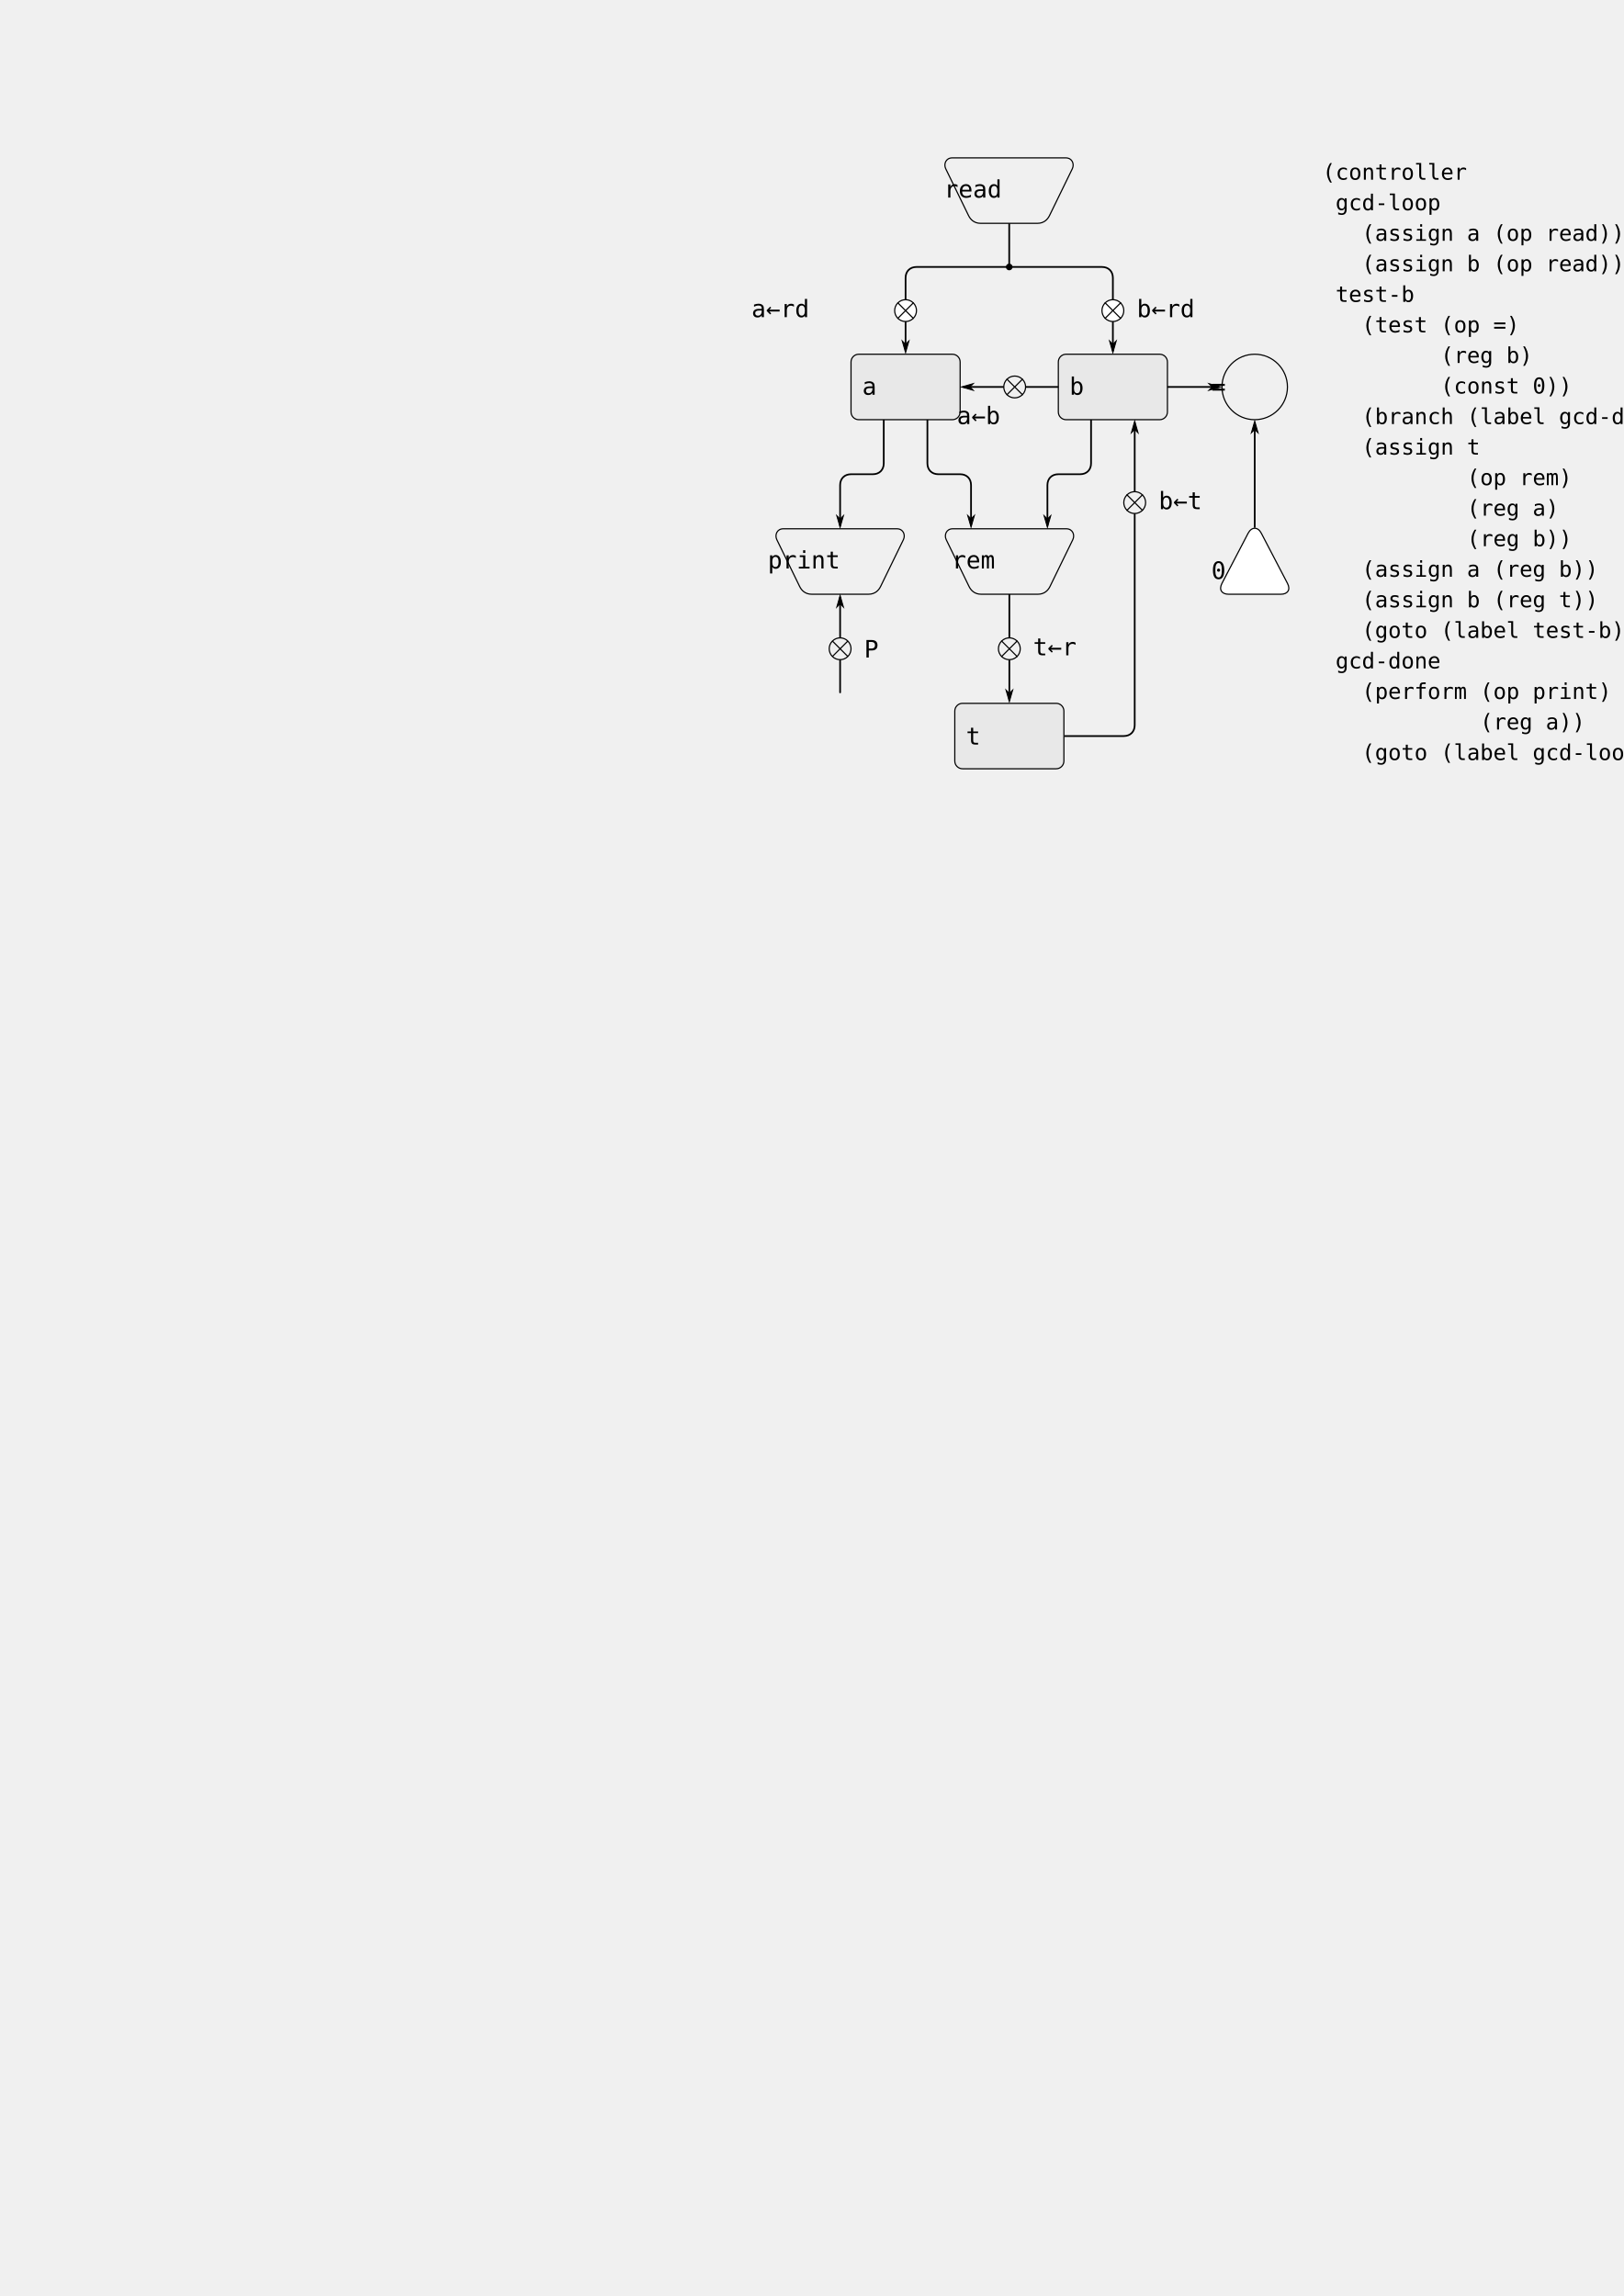
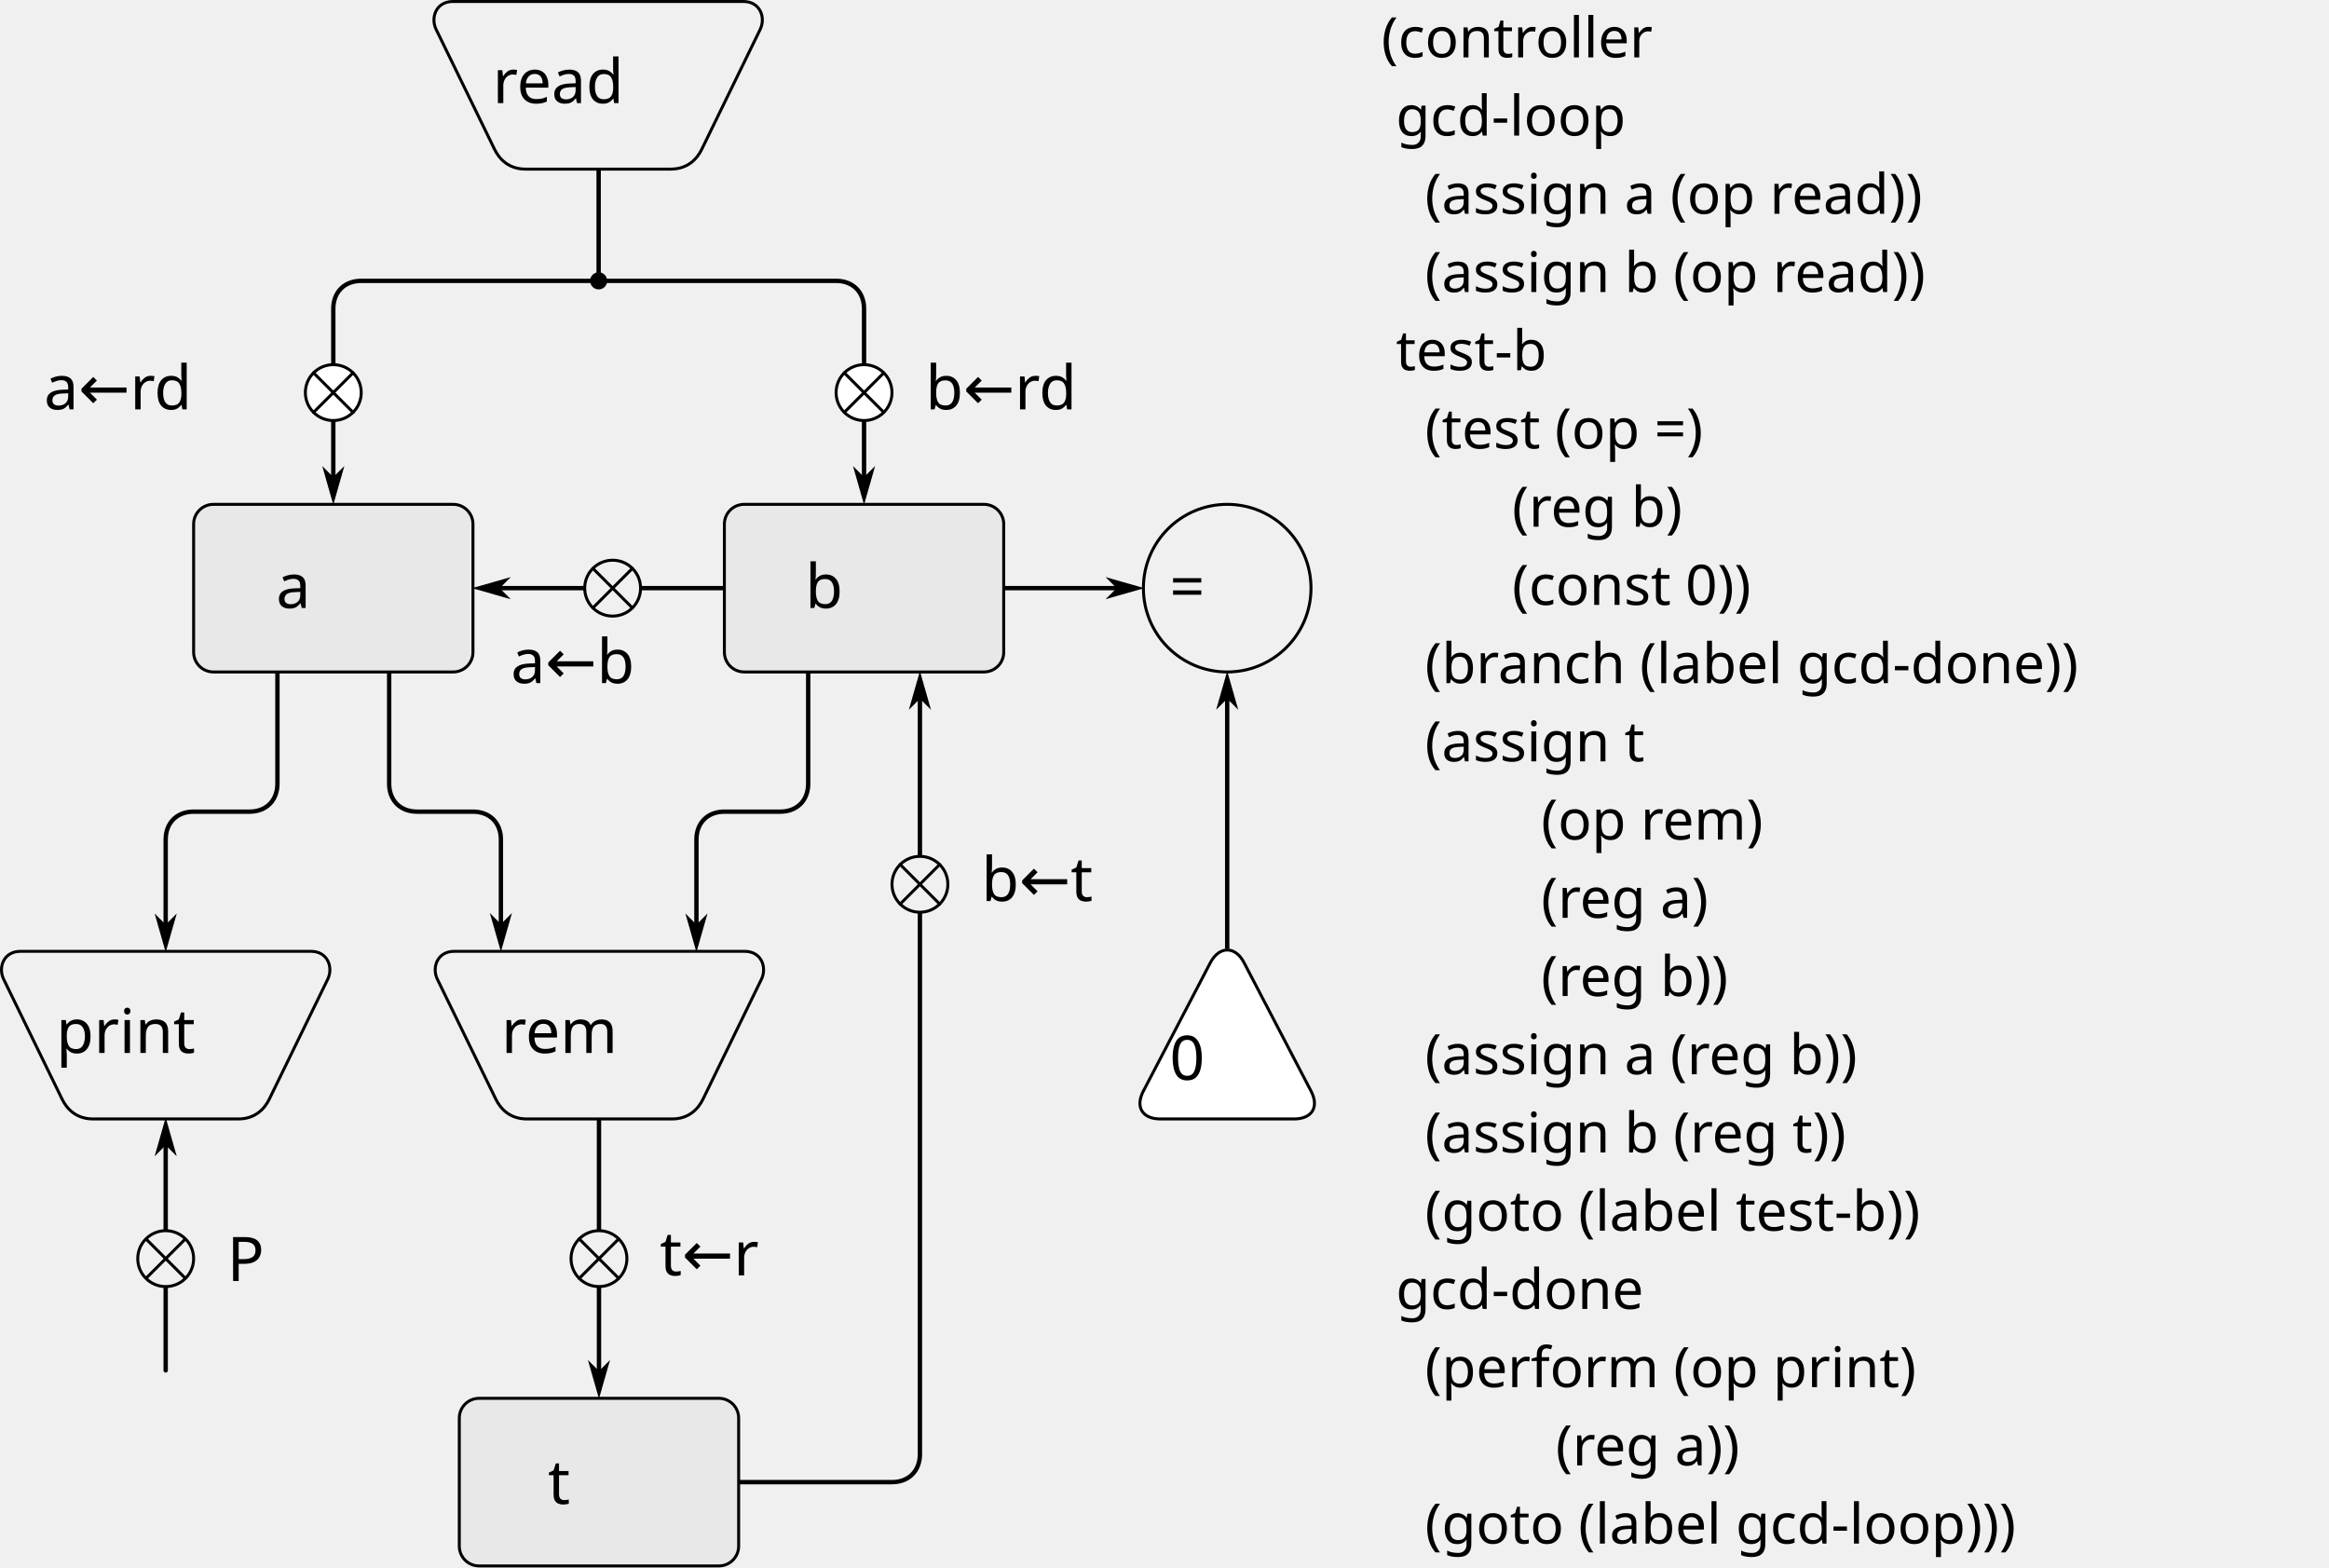
- <svg xmlns="http://www.w3.org/2000/svg" width="744.094" height="1052.362" id="svg4401" version="1.1">
+ <svg xmlns="http://www.w3.org/2000/svg" width="416.867" height="280.531" id="svg4401" version="1.1">
  <defs id="defs4403">
    <marker orient="auto" refY="0" refX="0" id="Arrow1Mend" style="overflow:visible">
      <path id="path4415" d="M 0,0 5,-5 -12.5,0 5,5 0,0 z" style="fill-rule:evenodd;stroke:#000000;stroke-width:1pt;marker-start:none" transform="matrix(-0.4,0,0,-0.4,-4,0)" />
    </marker>
    <marker orient="auto" refY="0" refX="0" id="marker4990" style="overflow:visible">
      <path id="path4992" d="M 0,0 5,-5 -12.5,0 5,5 0,0 z" style="fill-rule:evenodd;stroke:#000000;stroke-width:1pt;marker-start:none" transform="matrix(-0.4,0,0,-0.4,-4,0)" />
    </marker>
    <marker orient="auto" refY="0" refX="0" id="marker4994" style="overflow:visible">
      <path id="path4996" d="M 0,0 5,-5 -12.5,0 5,5 0,0 z" style="fill-rule:evenodd;stroke:#000000;stroke-width:1pt;marker-start:none" transform="matrix(-0.4,0,0,-0.4,-4,0)" />
    </marker>
    <marker orient="auto" refY="0" refX="0" id="marker4998" style="overflow:visible">
      <path id="path5000" d="M 0,0 5,-5 -12.5,0 5,5 0,0 z" style="fill-rule:evenodd;stroke:#000000;stroke-width:1pt;marker-start:none" transform="matrix(-0.4,0,0,-0.4,-4,0)" />
    </marker>
    <marker orient="auto" refY="0" refX="0" id="marker5002" style="overflow:visible">
      <path id="path5004" d="M 0,0 5,-5 -12.5,0 5,5 0,0 z" style="fill-rule:evenodd;stroke:#000000;stroke-width:1pt;marker-start:none" transform="matrix(-0.4,0,0,-0.4,-4,0)" />
    </marker>
    <marker orient="auto" refY="0" refX="0" id="marker5006" style="overflow:visible">
      <path id="path5008" d="M 0,0 5,-5 -12.5,0 5,5 0,0 z" style="fill-rule:evenodd;stroke:#000000;stroke-width:1pt;marker-start:none" transform="matrix(-0.4,0,0,-0.4,-4,0)" />
    </marker>
    <marker orient="auto" refY="0" refX="0" id="marker5010" style="overflow:visible">
      <path id="path5012" d="M 0,0 5,-5 -12.5,0 5,5 0,0 z" style="fill-rule:evenodd;stroke:#000000;stroke-width:1pt;marker-start:none" transform="matrix(-0.4,0,0,-0.4,-4,0)" />
    </marker>
    <marker orient="auto" refY="0" refX="0" id="Arrow1Mend-5" style="overflow:visible">
      <path id="path4415-4" d="M 0,0 5,-5 -12.5,0 5,5 0,0 z" style="fill-rule:evenodd;stroke:#000000;stroke-width:1pt;marker-start:none" transform="matrix(-0.4,0,0,-0.4,-4,0)" />
    </marker>
    <marker orient="auto" refY="0" refX="0" id="Arrow1Mend-4" style="overflow:visible">
      <path id="path4415-9" d="M 0,0 5,-5 -12.5,0 5,5 0,0 z" style="fill-rule:evenodd;stroke:#000000;stroke-width:1pt;marker-start:none" transform="matrix(-0.4,0,0,-0.4,-4,0)" />
    </marker>
    <marker orient="auto" refY="0" refX="0" id="Arrow1Mend-48" style="overflow:visible">
      <path id="path4415-7" d="M 0,0 5,-5 -12.5,0 5,5 0,0 z" style="fill-rule:evenodd;stroke:#000000;stroke-width:1pt;marker-start:none" transform="matrix(-0.4,0,0,-0.4,-4,0)" />
    </marker>
    <marker orient="auto" refY="0" refX="0" id="Arrow1Mend-7" style="overflow:visible">
      <path id="path4415-0" d="M 0,0 5,-5 -12.5,0 5,5 0,0 z" style="fill-rule:evenodd;stroke:#000000;stroke-width:1pt;marker-start:none" transform="matrix(-0.4,0,0,-0.4,-4,0)" />
    </marker>
    <marker orient="auto" refY="0" refX="0" id="Arrow1Mend-9" style="overflow:visible">
      <path id="path4415-1" d="M 0,0 5,-5 -12.5,0 5,5 0,0 z" style="fill-rule:evenodd;stroke:#000000;stroke-width:1pt;marker-start:none" transform="matrix(-0.4,0,0,-0.4,-4,0)" />
    </marker>
    <marker orient="auto" refY="0" refX="0" id="Arrow1Mend-2" style="overflow:visible">
      <path id="path4415-2" d="M 0,0 5,-5 -12.5,0 5,5 0,0 z" style="fill-rule:evenodd;stroke:#000000;stroke-width:1pt;marker-start:none" transform="matrix(-0.4,0,0,-0.4,-4,0)" />
    </marker>
    <marker orient="auto" refY="0" refX="0" id="Arrow1Mend-28" style="overflow:visible">
      <path id="path4415-93" d="M 0,0 5,-5 -12.5,0 5,5 0,0 z" style="fill-rule:evenodd;stroke:#000000;stroke-width:1pt;marker-start:none" transform="matrix(-0.4,0,0,-0.4,-4,0)" />
    </marker>
  </defs>
-   <g id="layer4" style="display:inline">
-     <path style="fill:none;stroke:#000000;stroke-width:0.531;stroke-linecap:round;stroke-linejoin:round;stroke-miterlimit:4;stroke-opacity:1;stroke-dashoffset:0;display:inline;stroke-dasharray:none" d="m 436.406,72.362 52,0 c 3,0 4.038,2.87 3,5 l -10.457,21.457 c -0.86,1.765 -2.543,3.543 -5.543,3.543 l -26,0 c -3,0 -4.683,-1.779 -5.543,-3.543 l -10.457,-21.457 c -1.038,-2.13 0,-5 3,-5 z" id="rect6788-7-2-7-4-3-4-8" />
-     <path style="fill:none;stroke:#000000;stroke-width:0.531;stroke-linecap:round;stroke-linejoin:round;stroke-opacity:1;stroke-miterlimit:4;stroke-dasharray:none" d="m 461.464,180.898 7.071,-7.071" id="path4116" />
-     <path style="fill:none;stroke:#000000;stroke-width:0.531;stroke-linecap:round;stroke-linejoin:round;stroke-opacity:1;stroke-miterlimit:4;stroke-dasharray:none" d="m 468.536,180.898 -7.071,-7.071" id="path4118" />
-     <path style="fill:none;stroke:#000000;stroke-width:0.531;stroke-linecap:round;stroke-linejoin:round;stroke-miterlimit:4;stroke-opacity:1;stroke-dasharray:none;stroke-dashoffset:0" id="path4086-0" d="m 210,87.362 a 5,5 0 1 1 -10,0 5,5 0 1 1 10,0 z" transform="matrix(-0.7071068,-0.7071068,0.7071068,-0.7071068,548.1825,384.0935)" />
-     <path style="fill:none;stroke:#000000;stroke-width:0.531;stroke-linecap:round;stroke-linejoin:round;stroke-opacity:1;stroke-miterlimit:4;stroke-dasharray:none" d="m 516.464,226.827 7.071,7.071" id="path4116-8" />
-     <path style="fill:none;stroke:#000000;stroke-width:0.531;stroke-linecap:round;stroke-linejoin:round;stroke-opacity:1;stroke-miterlimit:4;stroke-dasharray:none" d="m 516.464,233.898 7.071,-7.071" id="path4118-6" />
-     <path style="fill:none;stroke:#000000;stroke-width:0.531;stroke-linecap:round;stroke-linejoin:round;stroke-miterlimit:4;stroke-opacity:1;stroke-dasharray:none;stroke-dashoffset:0" id="path4086-0-9" d="m 210,87.362 a 5,5 0 1 1 -10,0 5,5 0 1 1 10,0 z" transform="matrix(0.7071068,-0.7071068,0.7071068,0.7071068,313.2687,313.5447)" />
-     <path style="fill:none;stroke:#000000;stroke-width:0.531;stroke-linecap:round;stroke-linejoin:round;stroke-opacity:1;stroke-miterlimit:4;stroke-dasharray:none" d="m 459.018,300.898 7.071,-7.071" id="path4116-0" />
-     <path style="fill:none;stroke:#000000;stroke-width:0.531;stroke-linecap:round;stroke-linejoin:round;stroke-opacity:1;stroke-miterlimit:4;stroke-dasharray:none" d="m 466.089,300.898 -7.071,-7.071" id="path4118-3" />
-     <path style="fill:none;stroke:#000000;stroke-width:0.531;stroke-linecap:round;stroke-linejoin:round;stroke-miterlimit:4;stroke-opacity:1;stroke-dasharray:none;stroke-dashoffset:0" id="path4086-0-97" d="m 210,87.362 a 5,5 0 1 1 -10,0 5,5 0 1 1 10,0 z" transform="matrix(-0.7071068,-0.7071068,0.7071068,-0.7071068,545.736,504.0935)" />
+   <g id="layer4" style="display:inline" transform="translate(-355.3433,-72.09643)">
+     <path style="fill:none;stroke:#000000;stroke-width:0.531;stroke-linecap:round;stroke-linejoin:round;stroke-miterlimit:4;stroke-opacity:1;stroke-dasharray:none;stroke-dashoffset:0;display:inline" d="m 436.406,72.362 52,0 c 3,0 4.038,2.87 3,5 l -10.457,21.457 c -0.86,1.765 -2.543,3.543 -5.543,3.543 l -26,0 c -3,0 -4.683,-1.779 -5.543,-3.543 l -10.457,-21.457 c -1.038,-2.13 0,-5 3,-5 z" id="rect6788-7-2-7-4-3-4-8" />
+     <path style="fill:none;stroke:#000000;stroke-width:0.531;stroke-linecap:round;stroke-linejoin:round;stroke-miterlimit:4;stroke-opacity:1;stroke-dasharray:none" d="m 461.464,180.898 7.071,-7.071" id="path4116" />
+     <path style="fill:none;stroke:#000000;stroke-width:0.531;stroke-linecap:round;stroke-linejoin:round;stroke-miterlimit:4;stroke-opacity:1;stroke-dasharray:none" d="m 468.536,180.898 -7.071,-7.071" id="path4118" />
+     <path style="fill:none;stroke:#000000;stroke-width:0.531;stroke-linecap:round;stroke-linejoin:round;stroke-miterlimit:4;stroke-opacity:1;stroke-dasharray:none;stroke-dashoffset:0" id="path4086-0" d="m 210,87.362 c 0,2.761 -2.239,5 -5,5 -2.761,0 -5,-2.239 -5,-5 0,-2.761 2.239,-5 5,-5 2.761,0 5,2.239 5,5 z" transform="matrix(-0.7071068,-0.7071068,0.7071068,-0.7071068,548.1825,384.0935)" />
+     <path style="fill:none;stroke:#000000;stroke-width:0.531;stroke-linecap:round;stroke-linejoin:round;stroke-miterlimit:4;stroke-opacity:1;stroke-dasharray:none" d="m 516.464,226.827 7.071,7.071" id="path4116-8" />
+     <path style="fill:none;stroke:#000000;stroke-width:0.531;stroke-linecap:round;stroke-linejoin:round;stroke-miterlimit:4;stroke-opacity:1;stroke-dasharray:none" d="m 516.464,233.898 7.071,-7.071" id="path4118-6" />
+     <path style="fill:none;stroke:#000000;stroke-width:0.531;stroke-linecap:round;stroke-linejoin:round;stroke-miterlimit:4;stroke-opacity:1;stroke-dasharray:none;stroke-dashoffset:0" id="path4086-0-9" d="m 210,87.362 c 0,2.761 -2.239,5 -5,5 -2.761,0 -5,-2.239 -5,-5 0,-2.761 2.239,-5 5,-5 2.761,0 5,2.239 5,5 z" transform="matrix(0.7071068,-0.7071068,0.7071068,0.7071068,313.2687,313.5447)" />
+     <path style="fill:none;stroke:#000000;stroke-width:0.531;stroke-linecap:round;stroke-linejoin:round;stroke-miterlimit:4;stroke-opacity:1;stroke-dasharray:none" d="m 459.018,300.898 7.071,-7.071" id="path4116-0" />
+     <path style="fill:none;stroke:#000000;stroke-width:0.531;stroke-linecap:round;stroke-linejoin:round;stroke-miterlimit:4;stroke-opacity:1;stroke-dasharray:none" d="m 466.089,300.898 -7.071,-7.071" id="path4118-3" />
+     <path style="fill:none;stroke:#000000;stroke-width:0.531;stroke-linecap:round;stroke-linejoin:round;stroke-miterlimit:4;stroke-opacity:1;stroke-dasharray:none;stroke-dashoffset:0" id="path4086-0-97" d="m 210,87.362 c 0,2.761 -2.239,5 -5,5 -2.761,0 -5,-2.239 -5,-5 0,-2.761 2.239,-5 5,-5 2.761,0 5,2.239 5,5 z" transform="matrix(-0.7071068,-0.7071068,0.7071068,-0.7071068,545.736,504.0935)" />
    <rect style="fill:#e8e8e8;fill-opacity:1;stroke:#000000;stroke-width:0.531;stroke-linecap:round;stroke-linejoin:round;stroke-miterlimit:4;stroke-opacity:1;stroke-dasharray:none;stroke-dashoffset:0;display:inline" id="rect6788-7-2-7-4-3" width="50" height="30" x="390" y="162.362" rx="3.543" ry="3.543" />
    <rect style="fill:#e8e8e8;fill-opacity:1;stroke:#000000;stroke-width:0.531;stroke-linecap:round;stroke-linejoin:round;stroke-miterlimit:4;stroke-opacity:1;stroke-dasharray:none;stroke-dashoffset:0;display:inline" id="rect6788-7-2-7-4-3-6" width="50" height="30" x="485" y="162.362" rx="3.543" ry="3.543" />
    <path style="fill:none;stroke:#000000;stroke-width:0.78;stroke-linecap:butt;stroke-linejoin:round;stroke-miterlimit:4;stroke-opacity:1;stroke-dasharray:none;marker-end:url(#Arrow1Mend)" d="m 575,241.898 0,-48.161" id="path8845-6-0-7-0" />
    <path style="fill:none;stroke:#000000;stroke-width:0.78;stroke-linecap:butt;stroke-linejoin:round;stroke-miterlimit:4;stroke-opacity:1;stroke-dasharray:none;marker-end:url(#Arrow1Mend)" d="m 460,177.362 -18.625,0" id="path8845-6-0-7-0-4" />
-     <path style="fill:none;stroke:#000000;stroke-width:0.78;stroke-linecap:butt;stroke-linejoin:round;stroke-opacity:1;stroke-miterlimit:4;stroke-dasharray:none" d="m 470,177.362 15,0" id="path4298" />
+     <path style="fill:none;stroke:#000000;stroke-width:0.78;stroke-linecap:butt;stroke-linejoin:round;stroke-miterlimit:4;stroke-opacity:1;stroke-dasharray:none" d="m 470,177.362 15,0" id="path4298" />
    <path style="fill:none;stroke:#000000;stroke-width:0.78;stroke-linecap:butt;stroke-linejoin:round;stroke-miterlimit:4;stroke-opacity:1;stroke-dasharray:none;marker-end:url(#Arrow1Mend)" d="m 520,225.362 0,-31.625" id="path8845-6-0-7-0-4-7" />
-     <path style="fill:none;stroke:#000000;stroke-width:0.78;stroke-linecap:butt;stroke-linejoin:round;stroke-opacity:1;stroke-miterlimit:4;stroke-dasharray:none" d="m 462.554,272.362 0,20" id="path4298-8" />
+     <path style="fill:none;stroke:#000000;stroke-width:0.78;stroke-linecap:butt;stroke-linejoin:round;stroke-miterlimit:4;stroke-opacity:1;stroke-dasharray:none" d="m 462.554,272.362 0,20" id="path4298-8" />
    <path style="fill:none;stroke:#000000;stroke-width:0.78;stroke-linecap:butt;stroke-linejoin:round;stroke-miterlimit:4;stroke-opacity:1;stroke-dasharray:none;marker-end:url(#Arrow1Mend)" d="m 462.554,302.362 0,18.536" id="path8845-6-0-7-0-4-7-6" />
-     <path style="fill:none;stroke:#000000;stroke-width:0.78;stroke-linecap:butt;stroke-linejoin:round;stroke-opacity:1;marker-end:none;stroke-miterlimit:4;stroke-dasharray:none" d="m 520,235.362 0,97 c 0,3 -2,5 -5,5 l -27.268,4e-5" id="path8845-1-4-88" />
+     <path style="fill:none;stroke:#000000;stroke-width:0.78;stroke-linecap:butt;stroke-linejoin:round;stroke-miterlimit:4;stroke-opacity:1;stroke-dasharray:none;marker-end:none" d="m 520,235.362 0,97 c 0,3 -2,5 -5,5 l -27.268,4e-5" id="path8845-1-4-88" />
    <path style="fill:none;stroke:#000000;stroke-width:0.78;stroke-linecap:butt;stroke-linejoin:round;stroke-miterlimit:4;stroke-opacity:1;stroke-dasharray:none;marker-end:url(#Arrow1Mend)" d="m 425,192.362 0,20 c 0,3 2,5 5,5 l 10,0 c 3,0 5,2 5,5 l 0,18.536" id="path8845-1-0" />
    <path style="fill:none;stroke:#000000;stroke-width:0.78;stroke-linecap:butt;stroke-linejoin:round;stroke-miterlimit:4;stroke-opacity:1;stroke-dasharray:none;marker-end:url(#Arrow1Mend)" d="m 500,192.362 0,20 c 0,3 -2,5 -5,5 l -10,0 c -3,0 -5,2 -5,5 l 0,18.625" id="path8845-1-0-3" />
    <path style="fill:none;stroke:#000000;stroke-width:0.78;stroke-linecap:butt;stroke-linejoin:round;stroke-miterlimit:4;stroke-opacity:1;stroke-dasharray:none;marker-end:url(#Arrow1Mend)" d="m 535,177.362 23.625,0" id="path8845-6-0-7-0-4-7-9" />
    <rect style="fill:#e8e8e8;fill-opacity:1;stroke:#000000;stroke-width:0.531;stroke-linecap:round;stroke-linejoin:round;stroke-miterlimit:4;stroke-opacity:1;stroke-dasharray:none;stroke-dashoffset:0;display:inline" id="rect6788-7-2-7-4-3-4" width="50" height="30" x="437.554" y="322.362" rx="3.543" ry="3.543" />
-     <path style="fill:none;stroke:#000000;stroke-width:0.531;stroke-linecap:round;stroke-linejoin:round;stroke-miterlimit:4;stroke-opacity:1;stroke-dashoffset:0;display:inline;stroke-dasharray:none" d="m 436.631,242.362 52,0 c 3,0 4.038,2.87 3,5 l -10.457,21.457 c -0.86,1.765 -2.543,3.543 -5.543,3.543 l -26,0 c -3,0 -4.683,-1.779 -5.543,-3.543 l -10.457,-21.457 c -1.038,-2.13 0,-5 3,-5 z" id="rect6788-7-2-7-4-3-4-8-4" />
-     <path style="fill:#ffffff;fill-opacity:1;stroke:#000000;stroke-width:0.531;stroke-linecap:round;stroke-linejoin:round;stroke-miterlimit:4;stroke-opacity:1;stroke-dashoffset:0;display:inline;stroke-dasharray:none" d="m 563,272.362 24,0 c 3,0 4.578,-1.975 3,-5 l -12,-23 c -1.568,-3 -4.41,-2.968 -6,0 l -12,23 c -1.578,3.025 0,5 3,5 z" id="rect6788-7-2-7-4-3-4-8-3" />
-     <path style="fill:none;stroke:#000000;stroke-width:0.531;stroke-linecap:round;stroke-linejoin:round;stroke-miterlimit:4;stroke-opacity:1;stroke-dasharray:none;stroke-dashoffset:0" id="path4082" d="m 310,72.362 a 15,15 0 1 1 -30,0 15,15 0 1 1 30,0 z" transform="translate(280,105)" />
-     <path style="fill:none;stroke:#000000;stroke-width:0.531;stroke-linecap:round;stroke-linejoin:round;stroke-miterlimit:4;stroke-opacity:1;stroke-dashoffset:0;display:inline;stroke-dasharray:none" d="m 359,242.362 52,0 c 3,0 4.038,2.87 3,5 l -10.457,21.457 C 402.683,270.583 401,272.362 398,272.362 l -26,0 c -3,0 -4.683,-1.779 -5.543,-3.543 L 356,247.362 c -1.038,-2.13 0,-5 3,-5 z" id="rect6788-7-2-7-4-3-4-8-9" />
+     <path style="fill:none;stroke:#000000;stroke-width:0.531;stroke-linecap:round;stroke-linejoin:round;stroke-miterlimit:4;stroke-opacity:1;stroke-dasharray:none;stroke-dashoffset:0;display:inline" d="m 436.631,242.362 52,0 c 3,0 4.038,2.87 3,5 l -10.457,21.457 c -0.86,1.765 -2.543,3.543 -5.543,3.543 l -26,0 c -3,0 -4.683,-1.779 -5.543,-3.543 l -10.457,-21.457 c -1.038,-2.13 0,-5 3,-5 z" id="rect6788-7-2-7-4-3-4-8-4" />
+     <path style="fill:#ffffff;fill-opacity:1;stroke:#000000;stroke-width:0.531;stroke-linecap:round;stroke-linejoin:round;stroke-miterlimit:4;stroke-opacity:1;stroke-dasharray:none;stroke-dashoffset:0;display:inline" d="m 563,272.362 24,0 c 3,0 4.578,-1.975 3,-5 l -12,-23 c -1.568,-3 -4.41,-2.968 -6,0 l -12,23 c -1.578,3.025 0,5 3,5 z" id="rect6788-7-2-7-4-3-4-8-3" />
+     <path style="fill:none;stroke:#000000;stroke-width:0.531;stroke-linecap:round;stroke-linejoin:round;stroke-miterlimit:4;stroke-opacity:1;stroke-dasharray:none;stroke-dashoffset:0" id="path4082" d="m 310,72.362 c 0,8.284 -6.716,15 -15,15 -8.284,0 -15,-6.716 -15,-15 0,-8.284 6.716,-15 15,-15 8.284,0 15,6.716 15,15 z" transform="translate(280,105)" />
+     <path style="fill:none;stroke:#000000;stroke-width:0.531;stroke-linecap:round;stroke-linejoin:round;stroke-miterlimit:4;stroke-opacity:1;stroke-dasharray:none;stroke-dashoffset:0;display:inline" d="m 359,242.362 52,0 c 3,0 4.038,2.87 3,5 l -10.457,21.457 C 402.683,270.583 401,272.362 398,272.362 l -26,0 c -3,0 -4.683,-1.779 -5.543,-3.543 L 356,247.362 c -1.038,-2.13 0,-5 3,-5 z" id="rect6788-7-2-7-4-3-4-8-9" />
    <path style="fill:none;stroke:#000000;stroke-width:0.78;stroke-linecap:butt;stroke-linejoin:round;stroke-miterlimit:4;stroke-opacity:1;stroke-dasharray:none;marker-end:url(#Arrow1Mend)" d="m 462,122.362 -42,0 c -3,0 -5,2 -5,5 l -4e-5,33.536" id="path8845-1-0-4" />
    <path style="fill:none;stroke:#000000;stroke-width:0.78;stroke-linecap:butt;stroke-linejoin:round;stroke-miterlimit:4;stroke-opacity:1;stroke-dasharray:none;marker-end:url(#Arrow1Mend)" d="m 463,122.362 42,0 c 3,0 5,2 5,5 l 4e-5,33.536" id="path8845-1-0-4-5" />
-     <path transform="translate(226.4949,-5.999997)" style="fill:#000000;fill-opacity:1;stroke:#000000;stroke-width:1.063;stroke-linecap:round;stroke-linejoin:round;stroke-miterlimit:4;stroke-opacity:1;stroke-dasharray:none;stroke-dashoffset:0;display:inline" id="path9674-69-6-1-6" d="m 237,128.362 a 1,1 0 1 1 -2,0 1,1 0 1 1 2,0 z" />
+     <path transform="translate(226.4949,-5.999997)" style="fill:#000000;fill-opacity:1;stroke:#000000;stroke-width:1.063;stroke-linecap:round;stroke-linejoin:round;stroke-miterlimit:4;stroke-opacity:1;stroke-dasharray:none;stroke-dashoffset:0;display:inline" id="path9674-69-6-1-6" d="m 237,128.362 c 0,0.552 -0.448,1 -1,1 -0.552,0 -1,-0.448 -1,-1 0,-0.552 0.448,-1 1,-1 0.552,0 1,0.448 1,1 z" />
    <path style="fill:none;stroke:#000000;stroke-width:0.78;stroke-linecap:butt;stroke-linejoin:round;stroke-miterlimit:4;stroke-opacity:1;stroke-dasharray:none;marker-end:url(#Arrow1Mend)" d="m 405,192.362 0,20 c 0,3 -2,5 -5,5 l -10,0 c -3,0 -5,2 -5,5 l 0,18.625" id="path8845-1-0-1" />
-     <path style="fill:none;stroke:#000000;stroke-width:0.78;stroke-linecap:butt;stroke-linejoin:round;stroke-opacity:1;stroke-miterlimit:4;stroke-dasharray:none" d="m 462.495,102.362 0,20" id="path4298-8-8" />
-     <path style="fill:#ffffff;fill-opacity:1;stroke:#000000;stroke-width:0.531;stroke-linecap:round;stroke-linejoin:round;stroke-miterlimit:4;stroke-opacity:1;stroke-dasharray:none;stroke-dashoffset:0" id="path4086-0-4-4" d="m 210,87.362 a 5,5 0 1 1 -10,0 5,5 0 1 1 10,0 z" transform="matrix(-0.7071068,-0.7071068,0.7071068,-0.7071068,498.1825,349.0935)" />
-     <path style="fill:none;stroke:#000000;stroke-width:0.531;stroke-linecap:round;stroke-linejoin:round;stroke-opacity:1;stroke-miterlimit:4;stroke-dasharray:none" d="m 411.464,145.898 7.071,-7.071" id="path4116-3-1" />
-     <path style="fill:none;stroke:#000000;stroke-width:0.531;stroke-linecap:round;stroke-linejoin:round;stroke-opacity:1;stroke-miterlimit:4;stroke-dasharray:none" d="m 418.536,145.898 -7.071,-7.071" id="path4118-65-6" />
-     <path style="fill:#ffffff;fill-opacity:1;stroke:#000000;stroke-width:0.531;stroke-linecap:round;stroke-linejoin:round;stroke-miterlimit:4;stroke-opacity:1;stroke-dasharray:none;stroke-dashoffset:0" id="path4086-0-4-2" d="m 210,87.362 a 5,5 0 1 1 -10,0 5,5 0 1 1 10,0 z" transform="matrix(-0.7071068,-0.7071068,0.7071068,-0.7071068,593.1825,349.0935)" />
-     <path style="fill:none;stroke:#000000;stroke-width:0.531;stroke-linecap:round;stroke-linejoin:round;stroke-opacity:1;stroke-miterlimit:4;stroke-dasharray:none" d="m 506.464,145.898 7.071,-7.071" id="path4116-3-8" />
-     <path style="fill:none;stroke:#000000;stroke-width:0.531;stroke-linecap:round;stroke-linejoin:round;stroke-opacity:1;stroke-miterlimit:4;stroke-dasharray:none" d="m 513.536,145.898 -7.071,-7.071" id="path4118-65-0" />
+     <path style="fill:none;stroke:#000000;stroke-width:0.78;stroke-linecap:butt;stroke-linejoin:round;stroke-miterlimit:4;stroke-opacity:1;stroke-dasharray:none" d="m 462.495,102.362 0,20" id="path4298-8-8" />
+     <path style="fill:#ffffff;fill-opacity:1;stroke:#000000;stroke-width:0.531;stroke-linecap:round;stroke-linejoin:round;stroke-miterlimit:4;stroke-opacity:1;stroke-dasharray:none;stroke-dashoffset:0" id="path4086-0-4-4" d="m 210,87.362 c 0,2.761 -2.239,5 -5,5 -2.761,0 -5,-2.239 -5,-5 0,-2.761 2.239,-5 5,-5 2.761,0 5,2.239 5,5 z" transform="matrix(-0.7071068,-0.7071068,0.7071068,-0.7071068,498.1825,349.0935)" />
+     <path style="fill:none;stroke:#000000;stroke-width:0.531;stroke-linecap:round;stroke-linejoin:round;stroke-miterlimit:4;stroke-opacity:1;stroke-dasharray:none" d="m 411.464,145.898 7.071,-7.071" id="path4116-3-1" />
+     <path style="fill:none;stroke:#000000;stroke-width:0.531;stroke-linecap:round;stroke-linejoin:round;stroke-miterlimit:4;stroke-opacity:1;stroke-dasharray:none" d="m 418.536,145.898 -7.071,-7.071" id="path4118-65-6" />
+     <path style="fill:#ffffff;fill-opacity:1;stroke:#000000;stroke-width:0.531;stroke-linecap:round;stroke-linejoin:round;stroke-miterlimit:4;stroke-opacity:1;stroke-dasharray:none;stroke-dashoffset:0" id="path4086-0-4-2" d="m 210,87.362 c 0,2.761 -2.239,5 -5,5 -2.761,0 -5,-2.239 -5,-5 0,-2.761 2.239,-5 5,-5 2.761,0 5,2.239 5,5 z" transform="matrix(-0.7071068,-0.7071068,0.7071068,-0.7071068,593.1825,349.0935)" />
+     <path style="fill:none;stroke:#000000;stroke-width:0.531;stroke-linecap:round;stroke-linejoin:round;stroke-miterlimit:4;stroke-opacity:1;stroke-dasharray:none" d="m 506.464,145.898 7.071,-7.071" id="path4116-3-8" />
+     <path style="fill:none;stroke:#000000;stroke-width:0.531;stroke-linecap:round;stroke-linejoin:round;stroke-miterlimit:4;stroke-opacity:1;stroke-dasharray:none" d="m 513.536,145.898 -7.071,-7.071" id="path4118-65-0" />
    <g style="stroke-width:0.531;stroke-linecap:butt;stroke-miterlimit:4;stroke-dasharray:none" id="g4122-0-5-8" transform="matrix(0.7071068,0.7071068,-0.7071068,0.7071068,301.8175,90.6309)">
      <path id="path4116-0-3-0" d="m 205,82.362 0,10" style="fill:none;stroke:#000000;stroke-width:0.531;stroke-linecap:butt;stroke-linejoin:round;stroke-miterlimit:4;stroke-opacity:1;stroke-dasharray:none" />
      <path id="path4118-3-8-2" d="m 200,87.362 10,0" style="fill:none;stroke:#000000;stroke-width:0.531;stroke-linecap:butt;stroke-linejoin:round;stroke-miterlimit:4;stroke-opacity:1;stroke-dasharray:none" />
      <path d="m 210,87.362 c 0,2.761 -2.239,5 -5,5 -2.761,0 -5,-2.239 -5,-5 0,-2.761 2.239,-5 5,-5 2.761,0 5,2.239 5,5 z" id="path4086-0-97-1-1" style="fill:none;stroke:#000000;stroke-width:0.531;stroke-linecap:butt;stroke-linejoin:round;stroke-miterlimit:4;stroke-opacity:1;stroke-dasharray:none;stroke-dashoffset:0" />
    </g>
    <path style="fill:none;stroke:#000000;stroke-width:0.78;stroke-linecap:round;stroke-linejoin:round;stroke-miterlimit:4;stroke-opacity:1;stroke-dasharray:none" d="m 385,317.362 0,-14.777" id="path4298-8-6-0" />
    <path style="fill:none;stroke:#000000;stroke-width:0.78;stroke-linecap:butt;stroke-linejoin:round;stroke-miterlimit:4;stroke-opacity:1;stroke-dasharray:none;marker-end:url(#Arrow1Mend)" d="m 385,292.362 0,-18.714" id="path8845-6-0-7-0-4-7-6-5-5" />
  </g>
-   <g id="layer5" style="display:inline">
-     <text xml:space="preserve" style="font-size:11px;font-style:normal;font-variant:normal;font-weight:normal;font-stretch:normal;text-align:start;line-height:140%;letter-spacing:0px;word-spacing:0px;text-anchor:start;fill:#000000;fill-opacity:1;stroke:none;font-family:DejaVu Sans Mono;-inkscape-font-specification:DejaVu Sans Mono" x="600" y="82.362" id="text5698">
+   <g id="layer5" style="display:inline" transform="translate(-355.3433,-72.09643)">
+     <text xml:space="preserve" style="font-size:11px;font-style:normal;font-variant:normal;font-weight:normal;font-stretch:normal;text-align:start;line-height:140%;letter-spacing:0px;word-spacing:0px;text-anchor:start;fill:#000000;fill-opacity:1;stroke:none;font-family:Inconsolata LGC;-inkscape-font-specification:Inconsolata LGC" x="600" y="82.362" id="text5698">
      <tspan id="tspan5700" x="600" y="82.362" style="font-size:10px;line-height:140%"> (controller</tspan>
      <tspan x="600" y="96.362" id="tspan5702" style="font-size:10px;line-height:140%">  gcd-loop</tspan>
      <tspan x="600" y="110.362" id="tspan5704" style="font-size:10px;line-height:140%">    (assign a (op read))</tspan>
      <tspan x="600" y="124.362" id="tspan5706" style="font-size:10px;line-height:140%">    (assign b (op read))</tspan>
      <tspan x="600" y="138.362" id="tspan5708" style="font-size:10px;line-height:140%">  test-b</tspan>
      <tspan x="600" y="152.362" id="tspan5710" style="font-size:10px;line-height:140%">    (test (op =) </tspan>
      <tspan x="600" y="166.362" id="tspan5804" style="font-size:10px;line-height:140%">          (reg b) </tspan>
      <tspan x="600" y="180.362" id="tspan5806" style="font-size:10px;line-height:140%">          (const 0))</tspan>
      <tspan x="600" y="194.362" id="tspan5712" style="font-size:10px;line-height:140%">    (branch (label gcd-done))</tspan>
      <tspan x="600" y="208.362" id="tspan5714" style="font-size:10px;line-height:140%">    (assign t </tspan>
      <tspan x="600" y="222.362" id="tspan5808" style="font-size:10px;line-height:140%">            (op rem) </tspan>
      <tspan x="600" y="236.362" id="tspan5810" style="font-size:10px;line-height:140%">            (reg a) </tspan>
      <tspan x="600" y="250.362" id="tspan5812" style="font-size:10px;line-height:140%">            (reg b))</tspan>
      <tspan x="600" y="264.362" id="tspan5716" style="font-size:10px;line-height:140%">    (assign a (reg b))</tspan>
      <tspan x="600" y="278.362" id="tspan5718" style="font-size:10px;line-height:140%">    (assign b (reg t))</tspan>
      <tspan x="600" y="292.362" id="tspan5720" style="font-size:10px;line-height:140%">    (goto (label test-b))</tspan>
      <tspan x="600" y="306.362" id="tspan5722" style="font-size:10px;line-height:140%">  gcd-done</tspan>
      <tspan x="600" y="320.362" id="tspan5724" style="font-size:10px;line-height:140%">    (perform (op print) </tspan>
      <tspan x="600" y="334.362" id="tspan5814" style="font-size:10px;line-height:140%">             (reg a))</tspan>
      <tspan x="600" y="348.362" id="tspan5726" style="font-size:10px;line-height:140%">    (goto (label gcd-loop)))</tspan>
    </text>
-     <text xml:space="preserve" style="font-size:11px;font-style:normal;font-variant:normal;font-weight:normal;font-stretch:normal;text-align:center;line-height:125%;letter-spacing:0px;word-spacing:0px;text-anchor:middle;fill:#000000;fill-opacity:1;stroke:none;display:inline;font-family:DejaVu Sans Mono;-inkscape-font-specification:Sans" x="462.406" y="90.553" id="text6689-7-1-3-1">
+     <text xml:space="preserve" style="font-size:11px;font-style:normal;font-variant:normal;font-weight:normal;font-stretch:normal;text-align:center;line-height:125%;letter-spacing:0px;word-spacing:0px;text-anchor:middle;fill:#000000;fill-opacity:1;stroke:none;display:inline;font-family:Inconsolata LGC;-inkscape-font-specification:Sans" x="462.406" y="90.553" id="text6689-7-1-3-1">
      <tspan id="tspan6691-7-5-6-0" x="462.406" y="90.553">read</tspan>
    </text>
-     <text xml:space="preserve" style="font-size:11px;font-style:normal;font-variant:normal;font-weight:normal;font-stretch:normal;text-align:center;line-height:125%;letter-spacing:0px;word-spacing:0px;text-anchor:middle;fill:#000000;fill-opacity:1;stroke:none;display:inline;font-family:DejaVu Sans Mono;-inkscape-font-specification:Sans" x="415" y="180.911" id="text6689-7-1">
+     <text xml:space="preserve" style="font-size:11px;font-style:normal;font-variant:normal;font-weight:normal;font-stretch:normal;text-align:center;line-height:125%;letter-spacing:0px;word-spacing:0px;text-anchor:middle;fill:#000000;fill-opacity:1;stroke:none;display:inline;font-family:Inconsolata LGC;-inkscape-font-specification:Sans" x="415" y="180.911" id="text6689-7-1">
      <tspan id="tspan6691-7-5" x="415" y="180.911">a</tspan>
    </text>
-     <text xml:space="preserve" style="font-size:11px;font-style:normal;font-variant:normal;font-weight:normal;font-stretch:normal;text-align:center;line-height:125%;letter-spacing:0px;word-spacing:0px;text-anchor:middle;fill:#000000;fill-opacity:1;stroke:none;display:inline;font-family:DejaVu Sans Mono;-inkscape-font-specification:Sans" x="510" y="180.911" id="text6689-7-1-5">
+     <text xml:space="preserve" style="font-size:11px;font-style:normal;font-variant:normal;font-weight:normal;font-stretch:normal;text-align:center;line-height:125%;letter-spacing:0px;word-spacing:0px;text-anchor:middle;fill:#000000;fill-opacity:1;stroke:none;display:inline;font-family:Inconsolata LGC;-inkscape-font-specification:Sans" x="510" y="180.911" id="text6689-7-1-5">
      <tspan id="tspan6691-7-5-7" x="510" y="180.911">b</tspan>
    </text>
-     <text xml:space="preserve" style="font-size:11px;font-style:normal;font-variant:normal;font-weight:normal;font-stretch:normal;text-align:center;line-height:125%;letter-spacing:0px;word-spacing:0px;text-anchor:middle;fill:#000000;fill-opacity:1;stroke:none;display:inline;font-family:DejaVu Sans Mono;-inkscape-font-specification:Sans" x="462.554" y="341.268" id="text6689-7-1-3">
+     <text xml:space="preserve" style="font-size:11px;font-style:normal;font-variant:normal;font-weight:normal;font-stretch:normal;text-align:center;line-height:125%;letter-spacing:0px;word-spacing:0px;text-anchor:middle;fill:#000000;fill-opacity:1;stroke:none;display:inline;font-family:Inconsolata LGC;-inkscape-font-specification:Sans" x="462.554" y="341.268" id="text6689-7-1-3">
      <tspan id="tspan6691-7-5-6" x="462.554" y="341.268">t</tspan>
    </text>
-     <text xml:space="preserve" style="font-size:11px;font-style:normal;font-variant:normal;font-weight:normal;font-stretch:normal;text-align:center;line-height:125%;letter-spacing:0px;word-spacing:0px;text-anchor:middle;fill:#000000;fill-opacity:1;stroke:none;display:inline;font-family:DejaVu Sans Mono;-inkscape-font-specification:Sans" x="462.631" y="260.553" id="text6689-7-1-3-1-1">
+     <text xml:space="preserve" style="font-size:11px;font-style:normal;font-variant:normal;font-weight:normal;font-stretch:normal;text-align:center;line-height:125%;letter-spacing:0px;word-spacing:0px;text-anchor:middle;fill:#000000;fill-opacity:1;stroke:none;display:inline;font-family:Inconsolata LGC;-inkscape-font-specification:Sans" x="462.631" y="260.553" id="text6689-7-1-3-1-1">
      <tspan id="tspan6691-7-5-6-0-9" x="462.631" y="260.553">rem</tspan>
    </text>
-     <text xml:space="preserve" style="font-size:11px;font-style:normal;font-variant:normal;font-weight:normal;font-stretch:normal;text-align:center;line-height:125%;letter-spacing:0px;word-spacing:0px;text-anchor:middle;fill:#000000;fill-opacity:1;stroke:none;display:inline;font-family:DejaVu Sans Mono;-inkscape-font-specification:DejaVu Sans Mono" x="465" y="194.362" id="text4630">
+     <text xml:space="preserve" style="font-size:11px;font-style:normal;font-variant:normal;font-weight:normal;font-stretch:normal;text-align:center;line-height:125%;letter-spacing:0px;word-spacing:0px;text-anchor:middle;fill:#000000;fill-opacity:1;stroke:none;display:inline;font-family:Inconsolata LGC;-inkscape-font-specification:Inconsolata LGC" x="465" y="194.362" id="text4630">
      <tspan id="tspan4632" x="465" y="194.362" dx="0 2 2">a←b</tspan>
    </text>
-     <text xml:space="preserve" style="font-size:11px;font-style:normal;font-variant:normal;font-weight:normal;font-stretch:normal;text-align:start;line-height:125%;letter-spacing:0px;word-spacing:0px;text-anchor:start;fill:#000000;fill-opacity:1;stroke:none;display:inline;font-family:DejaVu Sans Mono;-inkscape-font-specification:DejaVu Sans Mono" x="473.446" y="300.362" id="text4634">
+     <text xml:space="preserve" style="font-size:11px;font-style:normal;font-variant:normal;font-weight:normal;font-stretch:normal;text-align:start;line-height:125%;letter-spacing:0px;word-spacing:0px;text-anchor:start;fill:#000000;fill-opacity:1;stroke:none;display:inline;font-family:Inconsolata LGC;-inkscape-font-specification:Inconsolata LGC" x="473.446" y="300.362" id="text4634">
      <tspan id="tspan4636" x="473.446" y="300.362" dx="0 2 2">t←r</tspan>
    </text>
-     <text xml:space="preserve" style="font-size:11px;font-style:normal;font-variant:normal;font-weight:normal;font-stretch:normal;text-align:start;line-height:125%;letter-spacing:0px;word-spacing:0px;text-anchor:start;fill:#000000;fill-opacity:1;stroke:none;display:inline;font-family:DejaVu Sans Mono;-inkscape-font-specification:DejaVu Sans Mono" x="531" y="233.362" id="text4638">
+     <text xml:space="preserve" style="font-size:11px;font-style:normal;font-variant:normal;font-weight:normal;font-stretch:normal;text-align:start;line-height:125%;letter-spacing:0px;word-spacing:0px;text-anchor:start;fill:#000000;fill-opacity:1;stroke:none;display:inline;font-family:Inconsolata LGC;-inkscape-font-specification:Inconsolata LGC" x="531" y="233.362" id="text4638">
      <tspan id="tspan4640" x="531" y="233.362" dx="0 2 2">b←t</tspan>
    </text>
-     <text xml:space="preserve" style="font-size:11px;font-style:normal;font-variant:normal;font-weight:normal;font-stretch:normal;text-align:center;line-height:125%;letter-spacing:0px;word-spacing:0px;text-anchor:middle;fill:#000000;fill-opacity:1;stroke:none;display:inline;font-family:DejaVu Sans Mono;-inkscape-font-specification:DejaVu Sans Mono" x="575" y="265.362" id="text4051">
+     <text xml:space="preserve" style="font-size:11px;font-style:normal;font-variant:normal;font-weight:normal;font-stretch:normal;text-align:center;line-height:125%;letter-spacing:0px;word-spacing:0px;text-anchor:middle;fill:#000000;fill-opacity:1;stroke:none;display:inline;font-family:Inconsolata LGC;-inkscape-font-specification:Inconsolata LGC" x="575" y="265.362" id="text4051">
      <tspan id="tspan4053" x="575" y="265.362">0</tspan>
    </text>
-     <text xml:space="preserve" style="font-size:11px;font-style:normal;font-variant:normal;font-weight:normal;font-stretch:normal;text-align:center;line-height:125%;letter-spacing:0px;word-spacing:0px;text-anchor:middle;fill:#000000;fill-opacity:1;stroke:none;display:inline;font-family:DejaVu Sans Mono;-inkscape-font-specification:DejaVu Sans Mono" x="575" y="180.934" id="text4171">
+     <text xml:space="preserve" style="font-size:11px;font-style:normal;font-variant:normal;font-weight:normal;font-stretch:normal;text-align:center;line-height:125%;letter-spacing:0px;word-spacing:0px;text-anchor:middle;fill:#000000;fill-opacity:1;stroke:none;display:inline;font-family:Inconsolata LGC;-inkscape-font-specification:Inconsolata LGC" x="575" y="180.934" id="text4171">
      <tspan id="tspan4173" x="575" y="180.934">=</tspan>
    </text>
-     <text xml:space="preserve" style="font-size:11px;font-style:normal;font-variant:normal;font-weight:normal;font-stretch:normal;text-align:center;line-height:125%;letter-spacing:0px;word-spacing:0px;text-anchor:middle;fill:#000000;fill-opacity:1;stroke:none;display:inline;font-family:DejaVu Sans Mono;-inkscape-font-specification:Sans" x="385" y="260.553" id="text6689-7-1-3-1-3">
+     <text xml:space="preserve" style="font-size:11px;font-style:normal;font-variant:normal;font-weight:normal;font-stretch:normal;text-align:center;line-height:125%;letter-spacing:0px;word-spacing:0px;text-anchor:middle;fill:#000000;fill-opacity:1;stroke:none;display:inline;font-family:Inconsolata LGC;-inkscape-font-specification:Sans" x="385" y="260.553" id="text6689-7-1-3-1-3">
      <tspan id="tspan6691-7-5-6-0-0" x="385" y="260.553">print</tspan>
    </text>
-     <text xml:space="preserve" style="font-size:11px;font-style:normal;font-variant:normal;font-weight:normal;font-stretch:normal;text-align:end;line-height:125%;letter-spacing:0px;word-spacing:0px;text-anchor:end;fill:#000000;fill-opacity:1;stroke:none;display:inline;font-family:DejaVu Sans Mono;-inkscape-font-specification:DejaVu Sans Mono" x="404" y="145.362" id="text4630-9">
+     <text xml:space="preserve" style="font-size:11px;font-style:normal;font-variant:normal;font-weight:normal;font-stretch:normal;text-align:end;line-height:125%;letter-spacing:0px;word-spacing:0px;text-anchor:end;fill:#000000;fill-opacity:1;stroke:none;display:inline;font-family:Inconsolata LGC;-inkscape-font-specification:Inconsolata LGC" x="404" y="145.362" id="text4630-9">
      <tspan id="tspan4632-0" x="404" y="145.362" dx="0 2 2">a←rd</tspan>
    </text>
-     <text xml:space="preserve" style="font-size:11px;font-style:normal;font-variant:normal;font-weight:normal;font-stretch:normal;text-align:start;line-height:125%;letter-spacing:0px;word-spacing:0px;text-anchor:start;fill:#000000;fill-opacity:1;stroke:none;display:inline;font-family:DejaVu Sans Mono;-inkscape-font-specification:DejaVu Sans Mono" x="521" y="145.362" id="text4630-9-2">
+     <text xml:space="preserve" style="font-size:11px;font-style:normal;font-variant:normal;font-weight:normal;font-stretch:normal;text-align:start;line-height:125%;letter-spacing:0px;word-spacing:0px;text-anchor:start;fill:#000000;fill-opacity:1;stroke:none;display:inline;font-family:Inconsolata LGC;-inkscape-font-specification:Inconsolata LGC" x="521" y="145.362" id="text4630-9-2">
      <tspan id="tspan4632-0-2" x="521" y="145.362" dx="0 2 2">b←rd</tspan>
    </text>
-     <text xml:space="preserve" style="font-size:11px;font-style:normal;font-variant:normal;font-weight:normal;font-stretch:normal;text-align:start;line-height:125%;letter-spacing:0px;word-spacing:0px;text-anchor:start;fill:#000000;fill-opacity:1;stroke:none;display:inline;font-family:DejaVu Sans Mono;-inkscape-font-specification:DejaVu Sans Mono" x="396" y="301.362" id="text5516-3">
+     <text xml:space="preserve" style="font-size:11px;font-style:normal;font-variant:normal;font-weight:normal;font-stretch:normal;text-align:start;line-height:125%;letter-spacing:0px;word-spacing:0px;text-anchor:start;fill:#000000;fill-opacity:1;stroke:none;display:inline;font-family:Inconsolata LGC;-inkscape-font-specification:Inconsolata LGC" x="396" y="301.362" id="text5516-3">
      <tspan id="tspan5518-1" x="396" y="301.362">P</tspan>
    </text>
  </g>
</svg>
